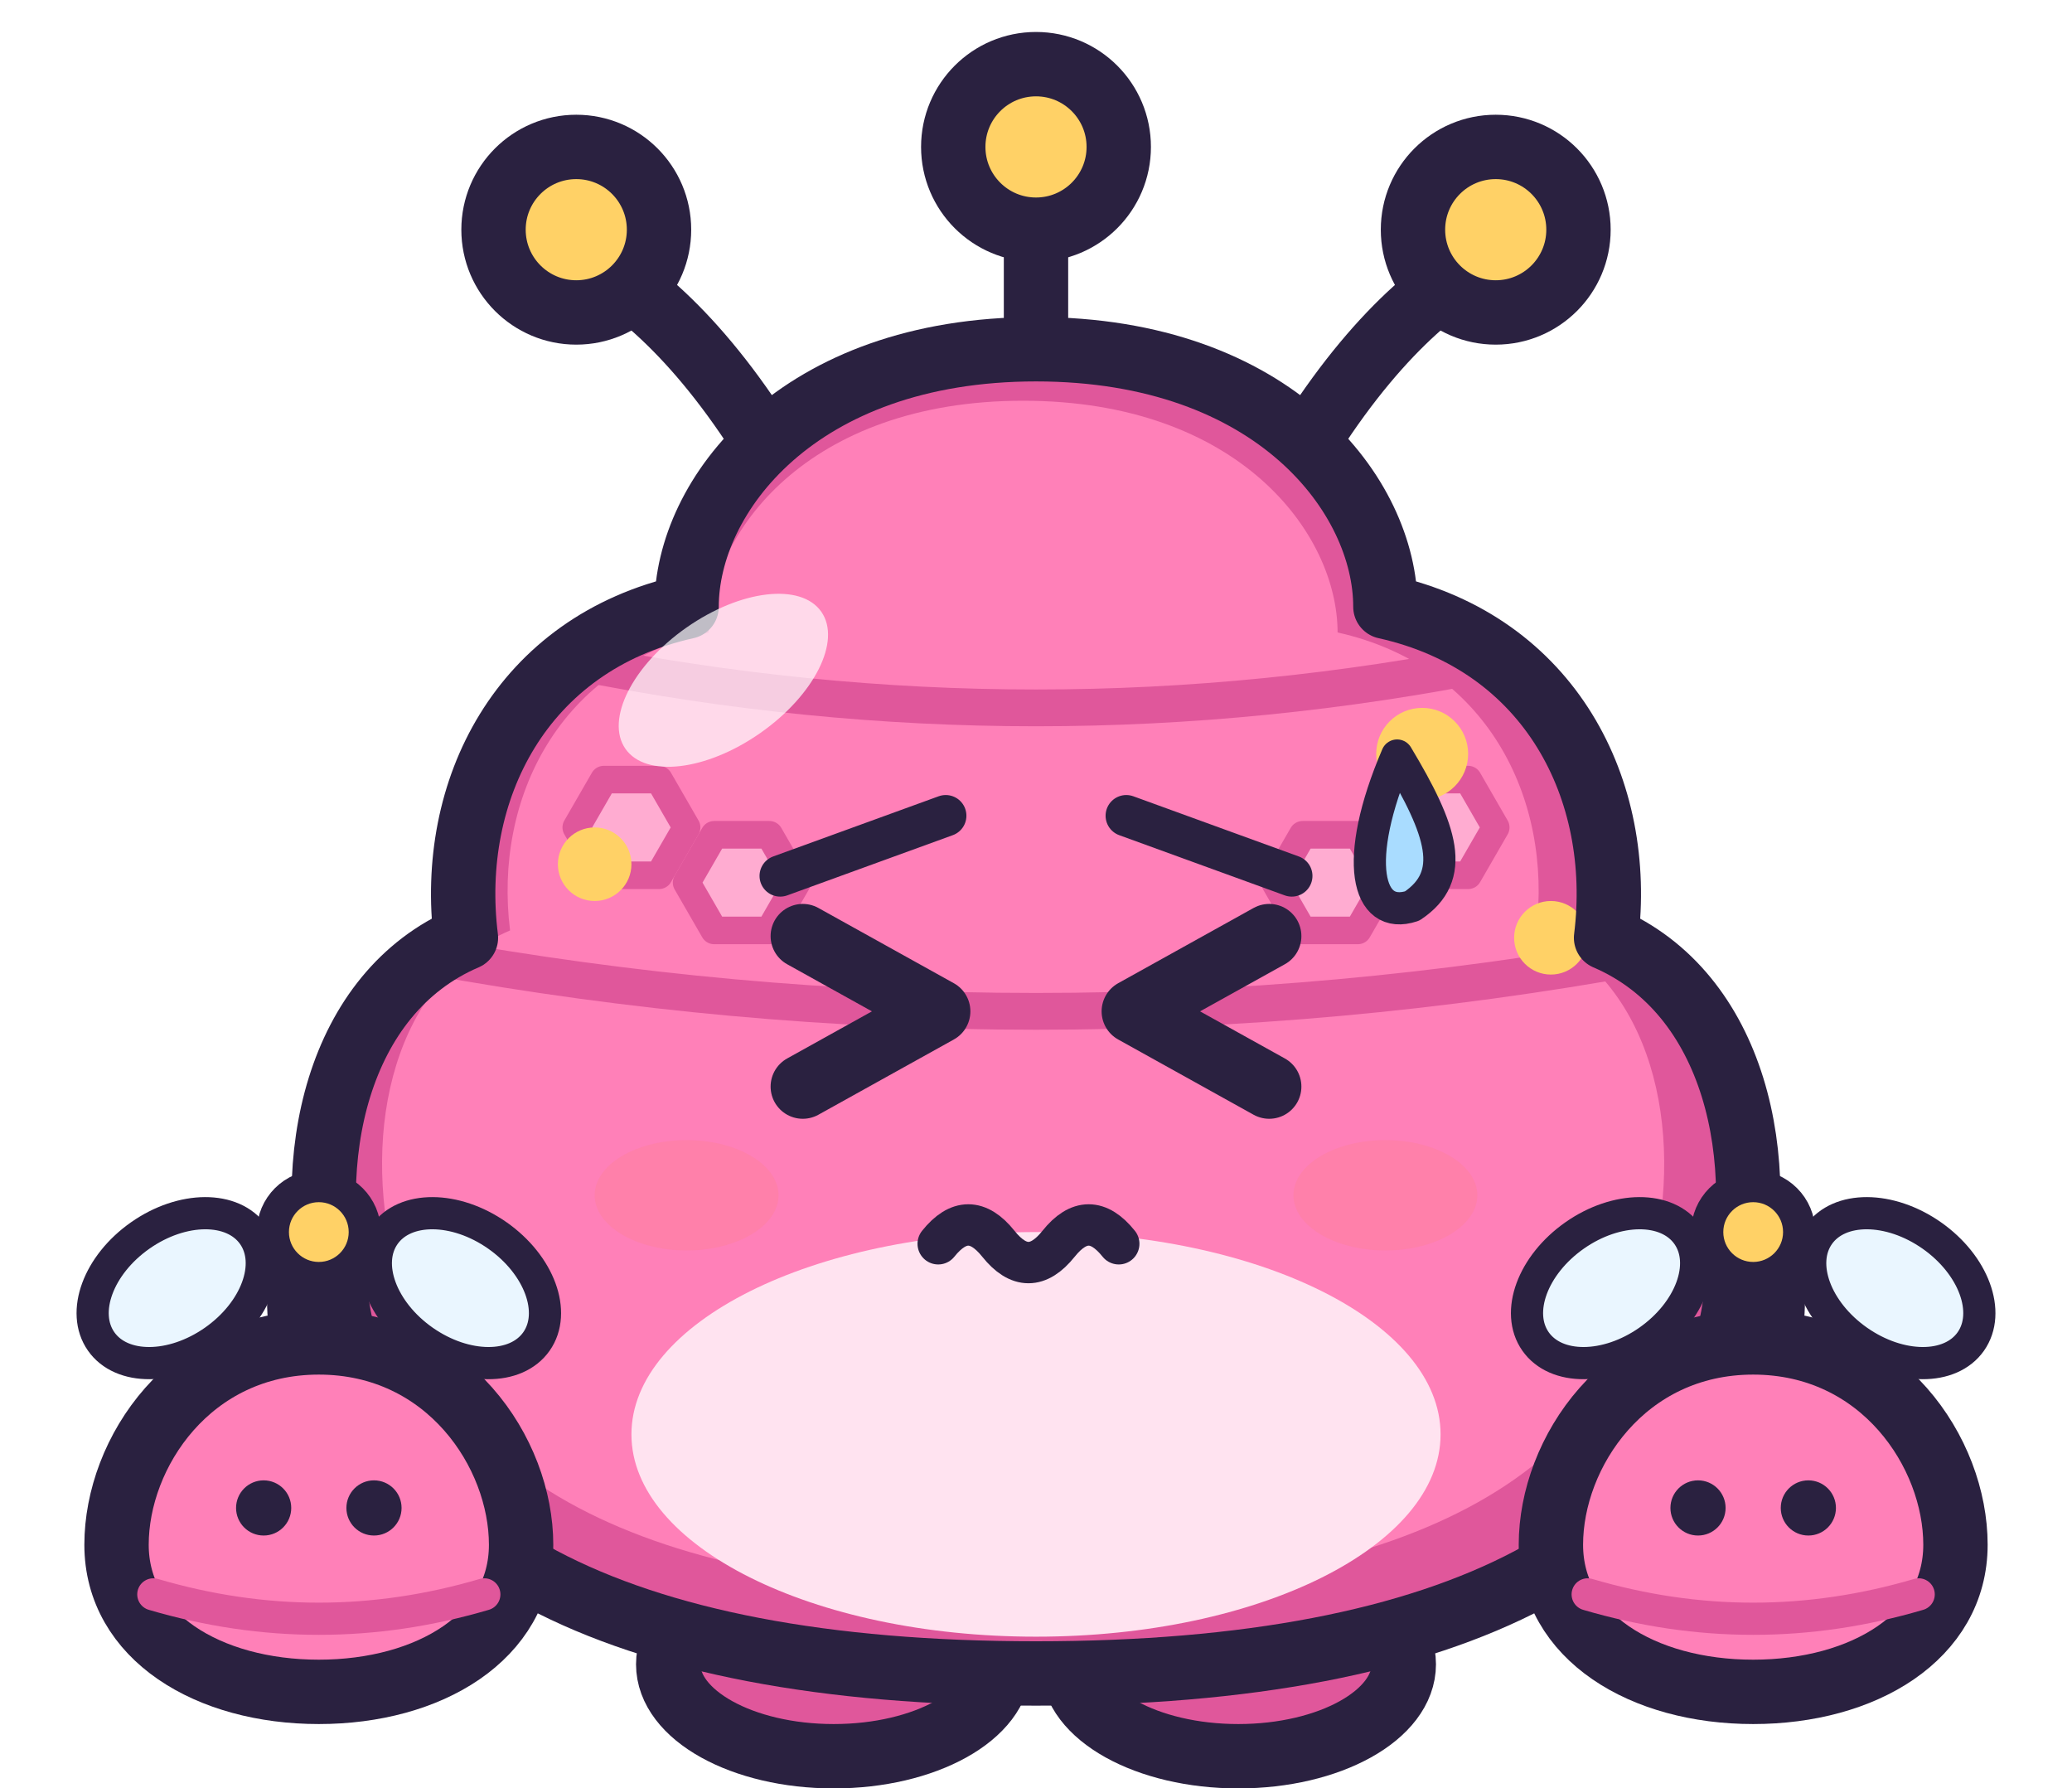
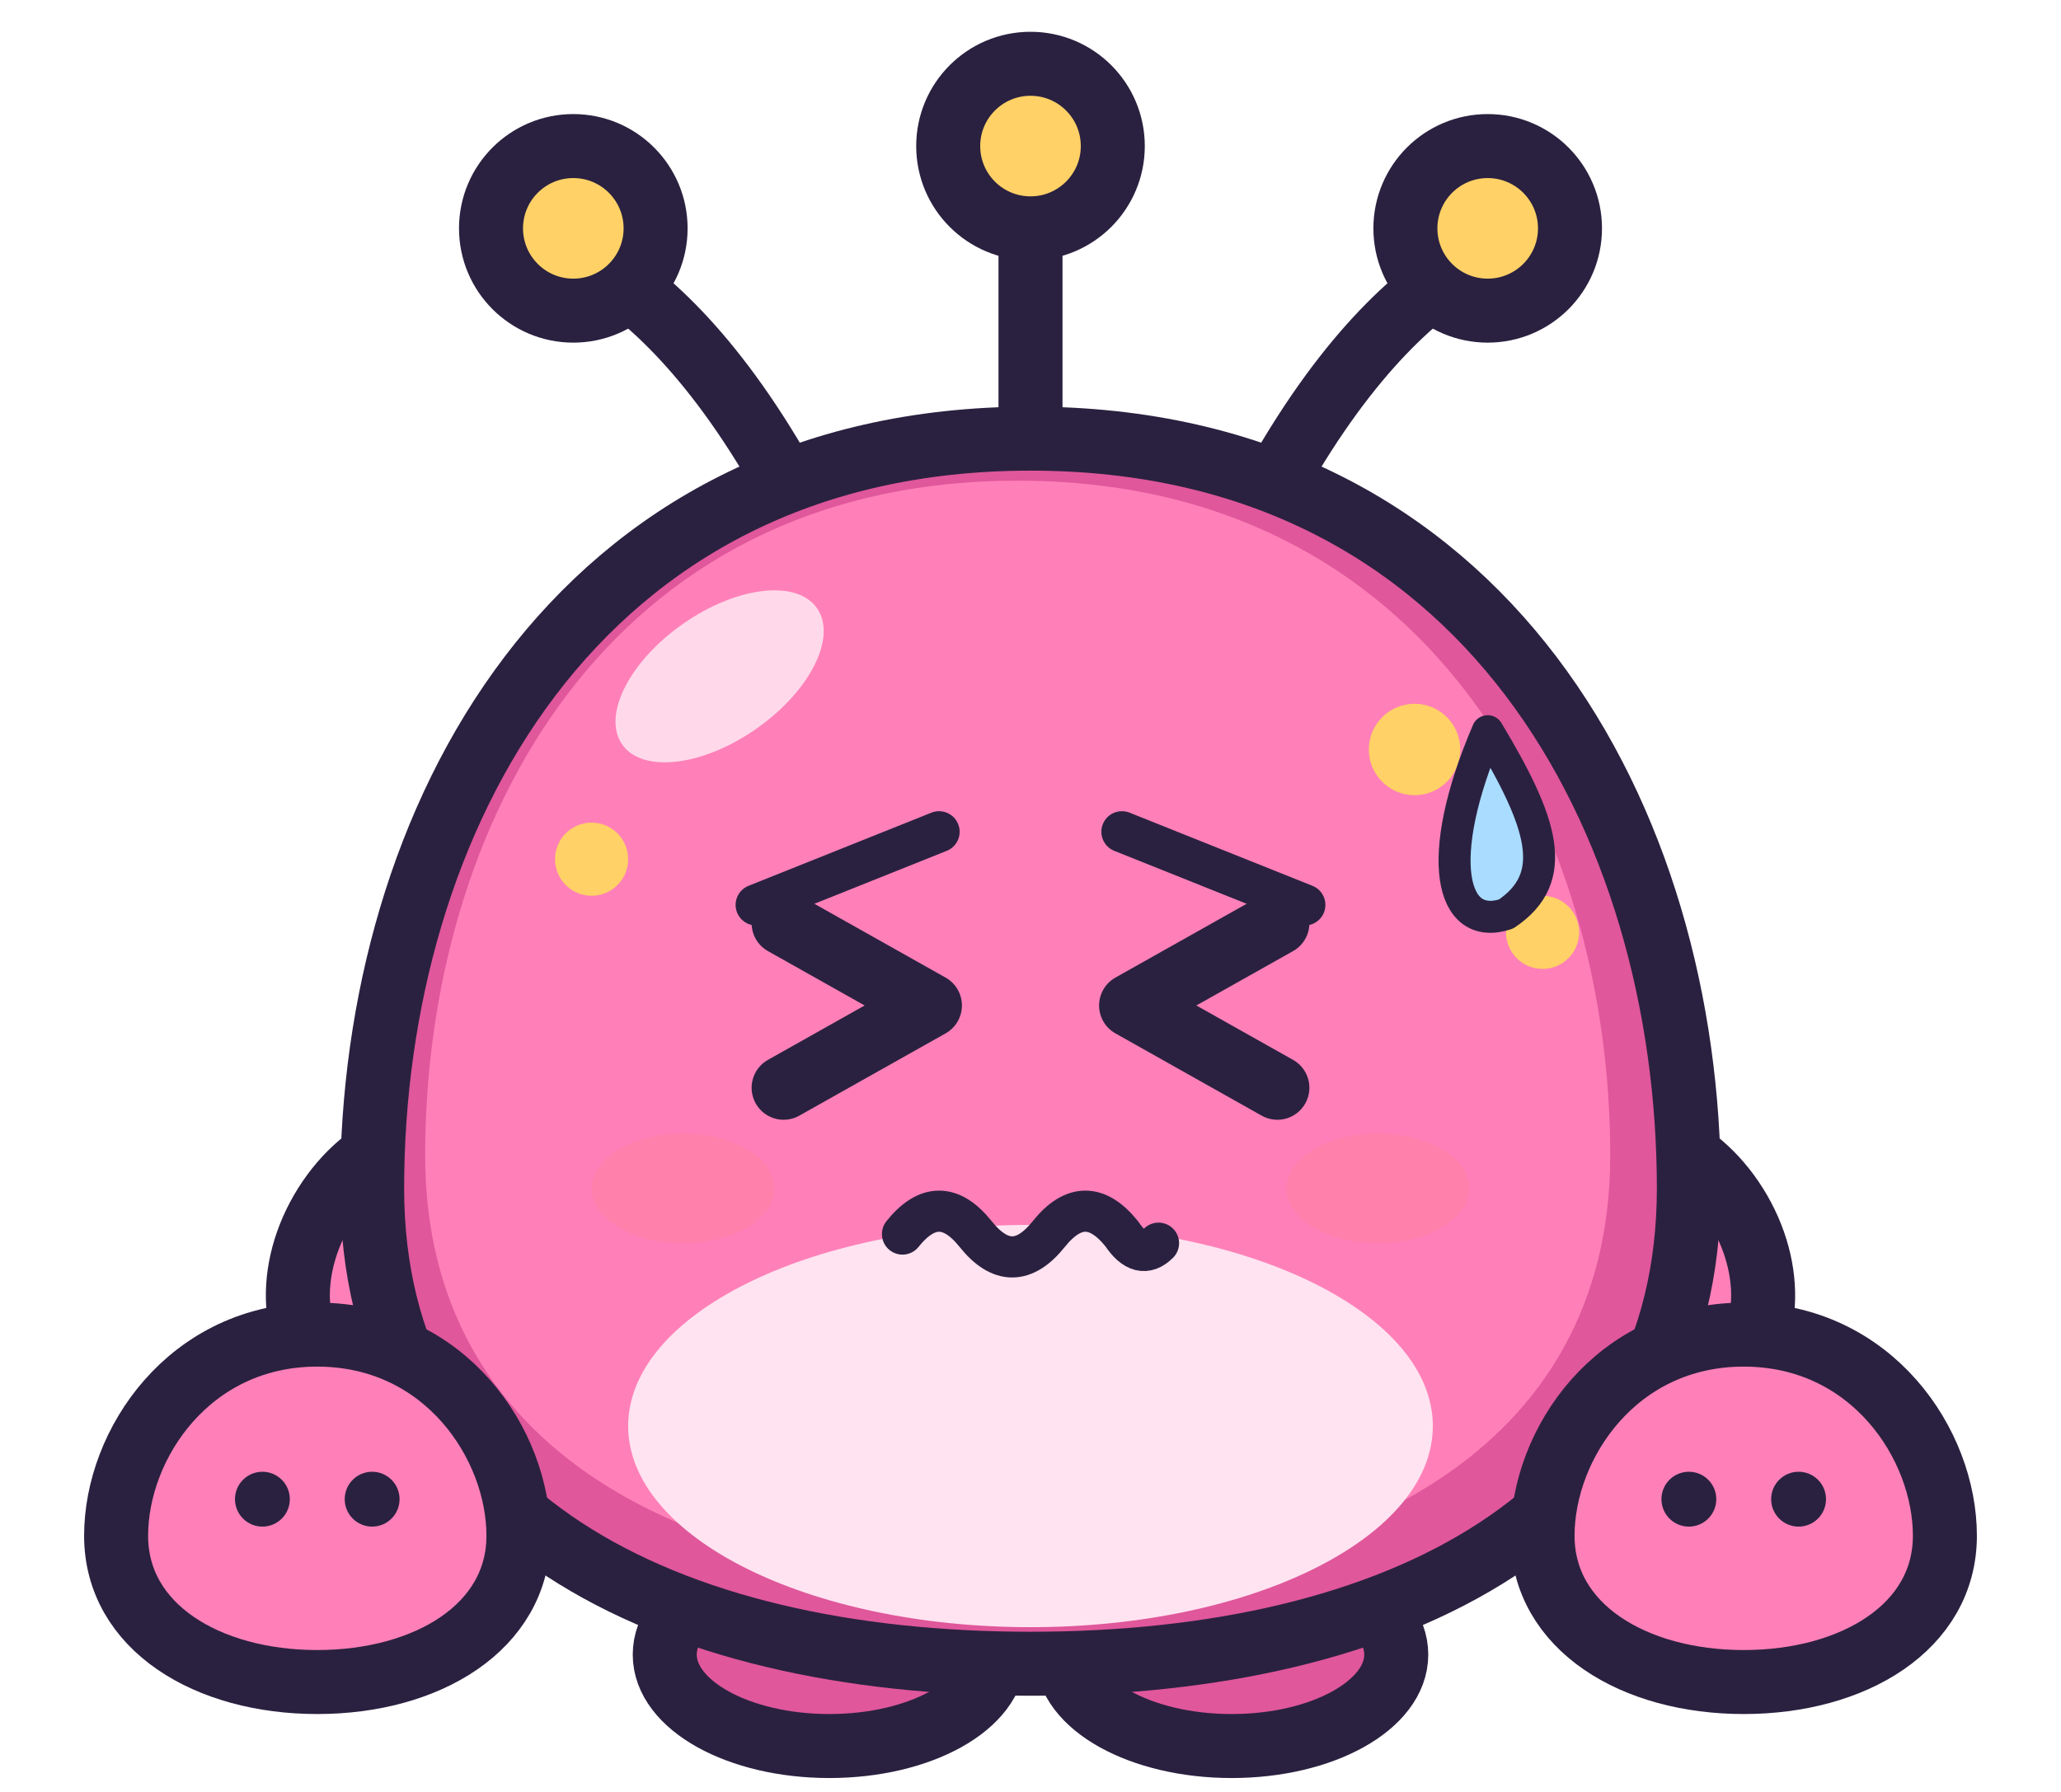
- <svg xmlns="http://www.w3.org/2000/svg" width="1187" height="1024" class="cr" viewBox="3.1 30.9 193.8 167.2" aria-label="Hivekin">
-   <style>.cr { display: block; width: 100%; height: 100%; overflow: visible; }
- .cr .o { stroke: rgb(42, 33, 64); stroke-width: 6; stroke-linejoin: round; stroke-linecap: round; }
- .z70 .o { stroke-width: 8.6; }
- .z72 .o { stroke-width: 8.3; }
- .z86 .o { stroke-width: 7; }
- .cr .o.m { stroke-width: 4.5; }
- .cr .o.thin { stroke-width: 3.5; }
- .cr .ln { fill: none; }
- .cr .k { fill: rgb(42, 33, 64); }
- .cr .w { fill: rgb(255, 255, 255); }
- .cr .ck { fill: rgb(255, 127, 159); opacity: 0.55; }
- .cr .hl { fill: rgb(255, 255, 255); opacity: 0.7; }
- .cr .tl { fill: none; stroke-linecap: round; stroke-linejoin: round; }
- .cr .tl.ink { stroke: rgb(42, 33, 64); }
- .cr .w18 { stroke-width: 18; }
- .cr .w16 { stroke-width: 16; }
- .cr .w14 { stroke-width: 14; }
- .cr .w12 { stroke-width: 12; }
- .cr .w10 { stroke-width: 10; }
- .cr .w9 { stroke-width: 9; }
- .cr .w8 { stroke-width: 8; }
- .cr .w6 { stroke-width: 6; }
- .cr .w4 { stroke-width: 4; }
- .cr .hx { stroke-width: 3; stroke-linejoin: round; }
- .cr .cir { fill: none; stroke-width: 4; stroke-linecap: round; stroke-linejoin: round; }</style>
+ <svg xmlns="http://www.w3.org/2000/svg" class="cr" viewBox="3.1 30.9 193.8 168.5" aria-label="Hivekin com erro" height="1024" width="1178">
  <g class="z86" transform="matrix(.86 0 0 .86 14 27.44)">
-     <path class="o ln" d="M100 54 L100 28" />
-     <circle class="o" fill="#ffd166" cx="100" cy="20" r="9" />
-     <path class="o ln" d="M76 62 C68 46 60 38 54 34" />
-     <circle class="o" fill="#ffd166" cx="50" cy="29" r="9" />
-     <path class="o ln" d="M124 62 C132 46 140 38 146 34" />
-     <circle class="o" fill="#ffd166" cx="150" cy="29" r="9" />
-     <ellipse class="o" fill="#e0579b" cx="78" cy="185" rx="18" ry="10" />
-     <ellipse class="o" fill="#e0579b" cx="122" cy="185" rx="18" ry="10" />
-     <ellipse class="o" fill="#ff80b8" cx="32" cy="142" rx="11" ry="15" transform="rotate(30 32 142)" />
-     <ellipse class="o" fill="#ff80b8" cx="168" cy="142" rx="11" ry="15" transform="rotate(-30 168 142)" />
-     <path fill="#e0579b" d="M100 42 C126 42 138 58 138 70 C156 74 164 90 162 106 C176 112 180 130 176 146 C172 172 146 186 100 186 C54 186 28 172 24 146 C20 130 24 112 38 106 C36 90 44 74 62 70 C62 58 74 42 100 42Z" />
-     <path fill="#ff80b8" transform="matrix(.9 0 0 .9 8.6 9.8)" d="M100 42 C126 42 138 58 138 70 C156 74 164 90 162 106 C176 112 180 130 176 146 C172 172 146 186 100 186 C54 186 28 172 24 146 C20 130 24 112 38 106 C36 90 44 74 62 70 C62 58 74 42 100 42Z" />
-     <path class="tl" stroke="#e0579b" stroke-width="4" d="M50 76 Q100 86 150 76" />
-     <path class="tl" stroke="#e0579b" stroke-width="4" d="M34 108 Q100 120 166 108" />
-     <path class="hx" fill="#ffacd1" stroke="#e0579b" d="M62.0 94.0 L59.0 99.2 L53.0 99.2 L50.0 94.0 L53.0 88.8 L59.0 88.8 Z" />
-     <path class="hx" fill="#ffacd1" stroke="#e0579b" d="M74.0 100.0 L71.0 105.2 L65.0 105.2 L62.0 100.0 L65.0 94.8 L71.0 94.8 Z" />
-     <path class="hx" fill="#ffacd1" stroke="#e0579b" d="M150.0 94.0 L147.0 99.2 L141.0 99.2 L138.0 94.0 L141.0 88.8 L147.0 88.8 Z" />
-     <path class="hx" fill="#ffacd1" stroke="#e0579b" d="M138.0 100.0 L135.0 105.2 L129.0 105.2 L126.0 100.0 L129.0 94.8 L135.0 94.8 Z" />
-     <ellipse fill="#ffe3f0" cx="100" cy="160" rx="44" ry="22" />
-     <circle fill="#ffd166" cx="142" cy="86" r="5" />
-     <circle fill="#ffd166" cx="156" cy="106" r="4" />
-     <circle fill="#ffd166" cx="52" cy="98" r="4" />
-     <path class="o ln" d="M100 42 C126 42 138 58 138 70 C156 74 164 90 162 106 C176 112 180 130 176 146 C172 172 146 186 100 186 C54 186 28 172 24 146 C20 130 24 112 38 106 C36 90 44 74 62 70 C62 58 74 42 100 42Z" />
-     <ellipse class="hl" cx="66" cy="78" rx="13" ry="7" transform="rotate(-35 66 78)" />
-     <path class="o ln m" d="M72.182 99.273 L90.182 92.727" />
-     <path class="o ln" d="M74.636 105.818 L89.364 114 L74.636 122.182" />
-     <path class="o ln m" d="M127.818 99.273 L109.818 92.727" />
-     <path class="o ln" d="M125.364 105.818 L110.636 114 L125.364 122.182" />
-     <path class="o thin" fill="#a9dcff" d="M139.273 86.182 C144.182 94.364 145.818 99.273 140.909 102.545 C136 104.182 134.364 97.636 139.273 86.182Z" />
-     <ellipse class="ck" cx="62" cy="134" rx="10" ry="6" />
-     <ellipse class="ck" cx="138" cy="134" rx="10" ry="6" />
-     <path class="o ln m" d="M89.364 139.273 Q92.636 135.182 95.909 139.273 Q99.182 143.364 102.455 139.273 Q105.727 135.182 109 139.273" />
-     <path class="o ln" d="M22 152 L22 142" />
-     <circle class="o thin" fill="#ffd166" cx="22" cy="138" r="5" />
-     <ellipse class="o thin" fill="#eaf6ff" cx="6.6" cy="144.1" rx="10.1" ry="7.0" transform="rotate(-35 6.6 144.1)" />
-     <ellipse class="o thin" fill="#eaf6ff" cx="37.4" cy="144.1" rx="10.1" ry="7.0" transform="rotate(35 37.4 144.1)" />
-     <path class="o" fill="#ff80b8" d="M22 150 C36 150 44 162 44 172 C44 182 34 188 22 188 C10 188 0 182 0 172 C0 162 8 150 22 150Z" />
-     <path class="tl" stroke="#e0579b" stroke-width="3.5" d="M4.0 177.4 Q22.0 182.7 40.0 177.4" />
-     <circle class="k" cx="16" cy="168" r="3" />
-     <circle class="k" cx="28" cy="168" r="3" />
-     <path class="o ln" d="M178 152 L178 142" />
-     <circle class="o thin" fill="#ffd166" cx="178" cy="138" r="5" />
-     <ellipse class="o thin" fill="#eaf6ff" cx="162.6" cy="144.1" rx="10.1" ry="7.0" transform="rotate(-35 162.6 144.1)" />
-     <ellipse class="o thin" fill="#eaf6ff" cx="193.4" cy="144.1" rx="10.1" ry="7.0" transform="rotate(35 193.4 144.1)" />
-     <path class="o" fill="#ff80b8" d="M178 150 C192 150 200 162 200 172 C200 182 190 188 178 188 C166 188 156 182 156 172 C156 162 164 150 178 150Z" />
-     <path class="tl" stroke="#e0579b" stroke-width="3.5" d="M160.0 177.4 Q178.0 182.7 196.0 177.4" />
-     <circle class="k" cx="172" cy="168" r="3" />
-     <circle class="k" cx="184" cy="168" r="3" />
+     <path class="o ln" d="M100 54 L100 28" fill="none" stroke="rgb(42, 33, 64)" stroke-width="7" stroke-linejoin="round" stroke-linecap="round" />
+     <circle class="o" fill="#ffd166" cx="100" cy="20" r="9" stroke="rgb(42, 33, 64)" stroke-width="7" stroke-linejoin="round" stroke-linecap="round" />
+     <path class="o ln" d="M76 62 C68 46 60 38 54 34" fill="none" stroke="rgb(42, 33, 64)" stroke-width="7" stroke-linejoin="round" stroke-linecap="round" />
+     <circle class="o" fill="#ffd166" cx="50" cy="29" r="9" stroke="rgb(42, 33, 64)" stroke-width="7" stroke-linejoin="round" stroke-linecap="round" />
+     <path class="o ln" d="M124 62 C132 46 140 38 146 34" fill="none" stroke="rgb(42, 33, 64)" stroke-width="7" stroke-linejoin="round" stroke-linecap="round" />
+     <circle class="o" fill="#ffd166" cx="150" cy="29" r="9" stroke="rgb(42, 33, 64)" stroke-width="7" stroke-linejoin="round" stroke-linecap="round" />
+     <ellipse class="o" fill="#e0579b" cx="78" cy="185" rx="18" ry="10" stroke="rgb(42, 33, 64)" stroke-width="7" stroke-linejoin="round" stroke-linecap="round" />
+     <ellipse class="o" fill="#e0579b" cx="122" cy="185" rx="18" ry="10" stroke="rgb(42, 33, 64)" stroke-width="7" stroke-linejoin="round" stroke-linecap="round" />
+     <ellipse class="o" fill="#ff80b8" cx="32" cy="142" rx="11" ry="15" transform="rotate(30 32 142)" stroke="rgb(42, 33, 64)" stroke-width="7" stroke-linejoin="round" stroke-linecap="round" />
+     <ellipse class="o" fill="#ff80b8" cx="168" cy="142" rx="11" ry="15" transform="rotate(-30 168 142)" stroke="rgb(42, 33, 64)" stroke-width="7" stroke-linejoin="round" stroke-linecap="round" />
+     <path fill="#e0579b" d="M100 52 C150 52 172 94 172 134 C172 170 140 186 100 186 C60 186 28 170 28 134 C28 94 50 52 100 52Z" stroke="none" />
+     <path fill="#ff80b8" transform="matrix(.9 0 0 .9 8.6 9.8)" d="M100 52 C150 52 172 94 172 134 C172 170 140 186 100 186 C60 186 28 170 28 134 C28 94 50 52 100 52Z" stroke="none" />
+     <ellipse fill="#ffe3f0" cx="100" cy="160" rx="44" ry="22" stroke="none" />
+     <circle fill="#ffd166" cx="142" cy="86" r="5" stroke="none" />
+     <circle fill="#ffd166" cx="156" cy="106" r="4" stroke="none" />
+     <circle fill="#ffd166" cx="52" cy="98" r="4" stroke="none" />
+     <path class="o ln" d="M100 52 C150 52 172 94 172 134 C172 170 140 186 100 186 C60 186 28 170 28 134 C28 94 50 52 100 52Z" fill="none" stroke="rgb(42, 33, 64)" stroke-width="7" stroke-linejoin="round" stroke-linecap="round" />
+     <ellipse class="hl" cx="66" cy="78" rx="13" ry="7" transform="rotate(-35 66 78)" fill="rgb(255, 255, 255)" stroke="none" opacity="0.7" />
+     <path class="o ln m" d="M70 103 L90 95" fill="none" stroke="rgb(42, 33, 64)" stroke-width="4.5" stroke-linejoin="round" stroke-linecap="round" />
+     <path class="o ln m" d="M130 103 L110 95" fill="none" stroke="rgb(42, 33, 64)" stroke-width="4.5" stroke-linejoin="round" stroke-linecap="round" />
+     <path class="o ln" d="M73 105 L89 114 L73 123" fill="none" stroke="rgb(42, 33, 64)" stroke-width="7" stroke-linejoin="round" stroke-linecap="round" />
+     <path class="o ln" d="M127 105 L111 114 L127 123" fill="none" stroke="rgb(42, 33, 64)" stroke-width="7" stroke-linejoin="round" stroke-linecap="round" />
+     <path class="o ln m" d="M86 139 Q90 134 94 139 Q98 144 102 139 Q106 134 110 139 Q112 142 114 140" fill="none" stroke="rgb(42, 33, 64)" stroke-width="4.5" stroke-linejoin="round" stroke-linecap="round" />
+     <path class="o thin" fill="#a9dcff" d="M150 84 C156 94 158 100 152 104 C146 106 144 98 150 84Z" stroke="rgb(42, 33, 64)" stroke-width="3.5" stroke-linejoin="round" stroke-linecap="round" />
+     <ellipse class="ck" cx="62" cy="134" rx="10" ry="6" fill="rgb(255, 127, 159)" stroke="none" opacity="0.55" />
+     <ellipse class="ck" cx="138" cy="134" rx="10" ry="6" fill="rgb(255, 127, 159)" stroke="none" opacity="0.55" />
+     <path class="o" fill="#ff80b8" d="M22 150 C36 150 44 162 44 172 C44 182 34 188 22 188 C10 188 0 182 0 172 C0 162 8 150 22 150Z" stroke="rgb(42, 33, 64)" stroke-width="7" stroke-linejoin="round" stroke-linecap="round" />
+     <circle class="k" cx="16" cy="168" r="3" fill="rgb(42, 33, 64)" stroke="none" />
+     <circle class="k" cx="28" cy="168" r="3" fill="rgb(42, 33, 64)" stroke="none" />
+     <path class="o" fill="#ff80b8" d="M178 150 C192 150 200 162 200 172 C200 182 190 188 178 188 C166 188 156 182 156 172 C156 162 164 150 178 150Z" stroke="rgb(42, 33, 64)" stroke-width="7" stroke-linejoin="round" stroke-linecap="round" />
+     <circle class="k" cx="172" cy="168" r="3" fill="rgb(42, 33, 64)" stroke="none" />
+     <circle class="k" cx="184" cy="168" r="3" fill="rgb(42, 33, 64)" stroke="none" />
  </g>
</svg>
